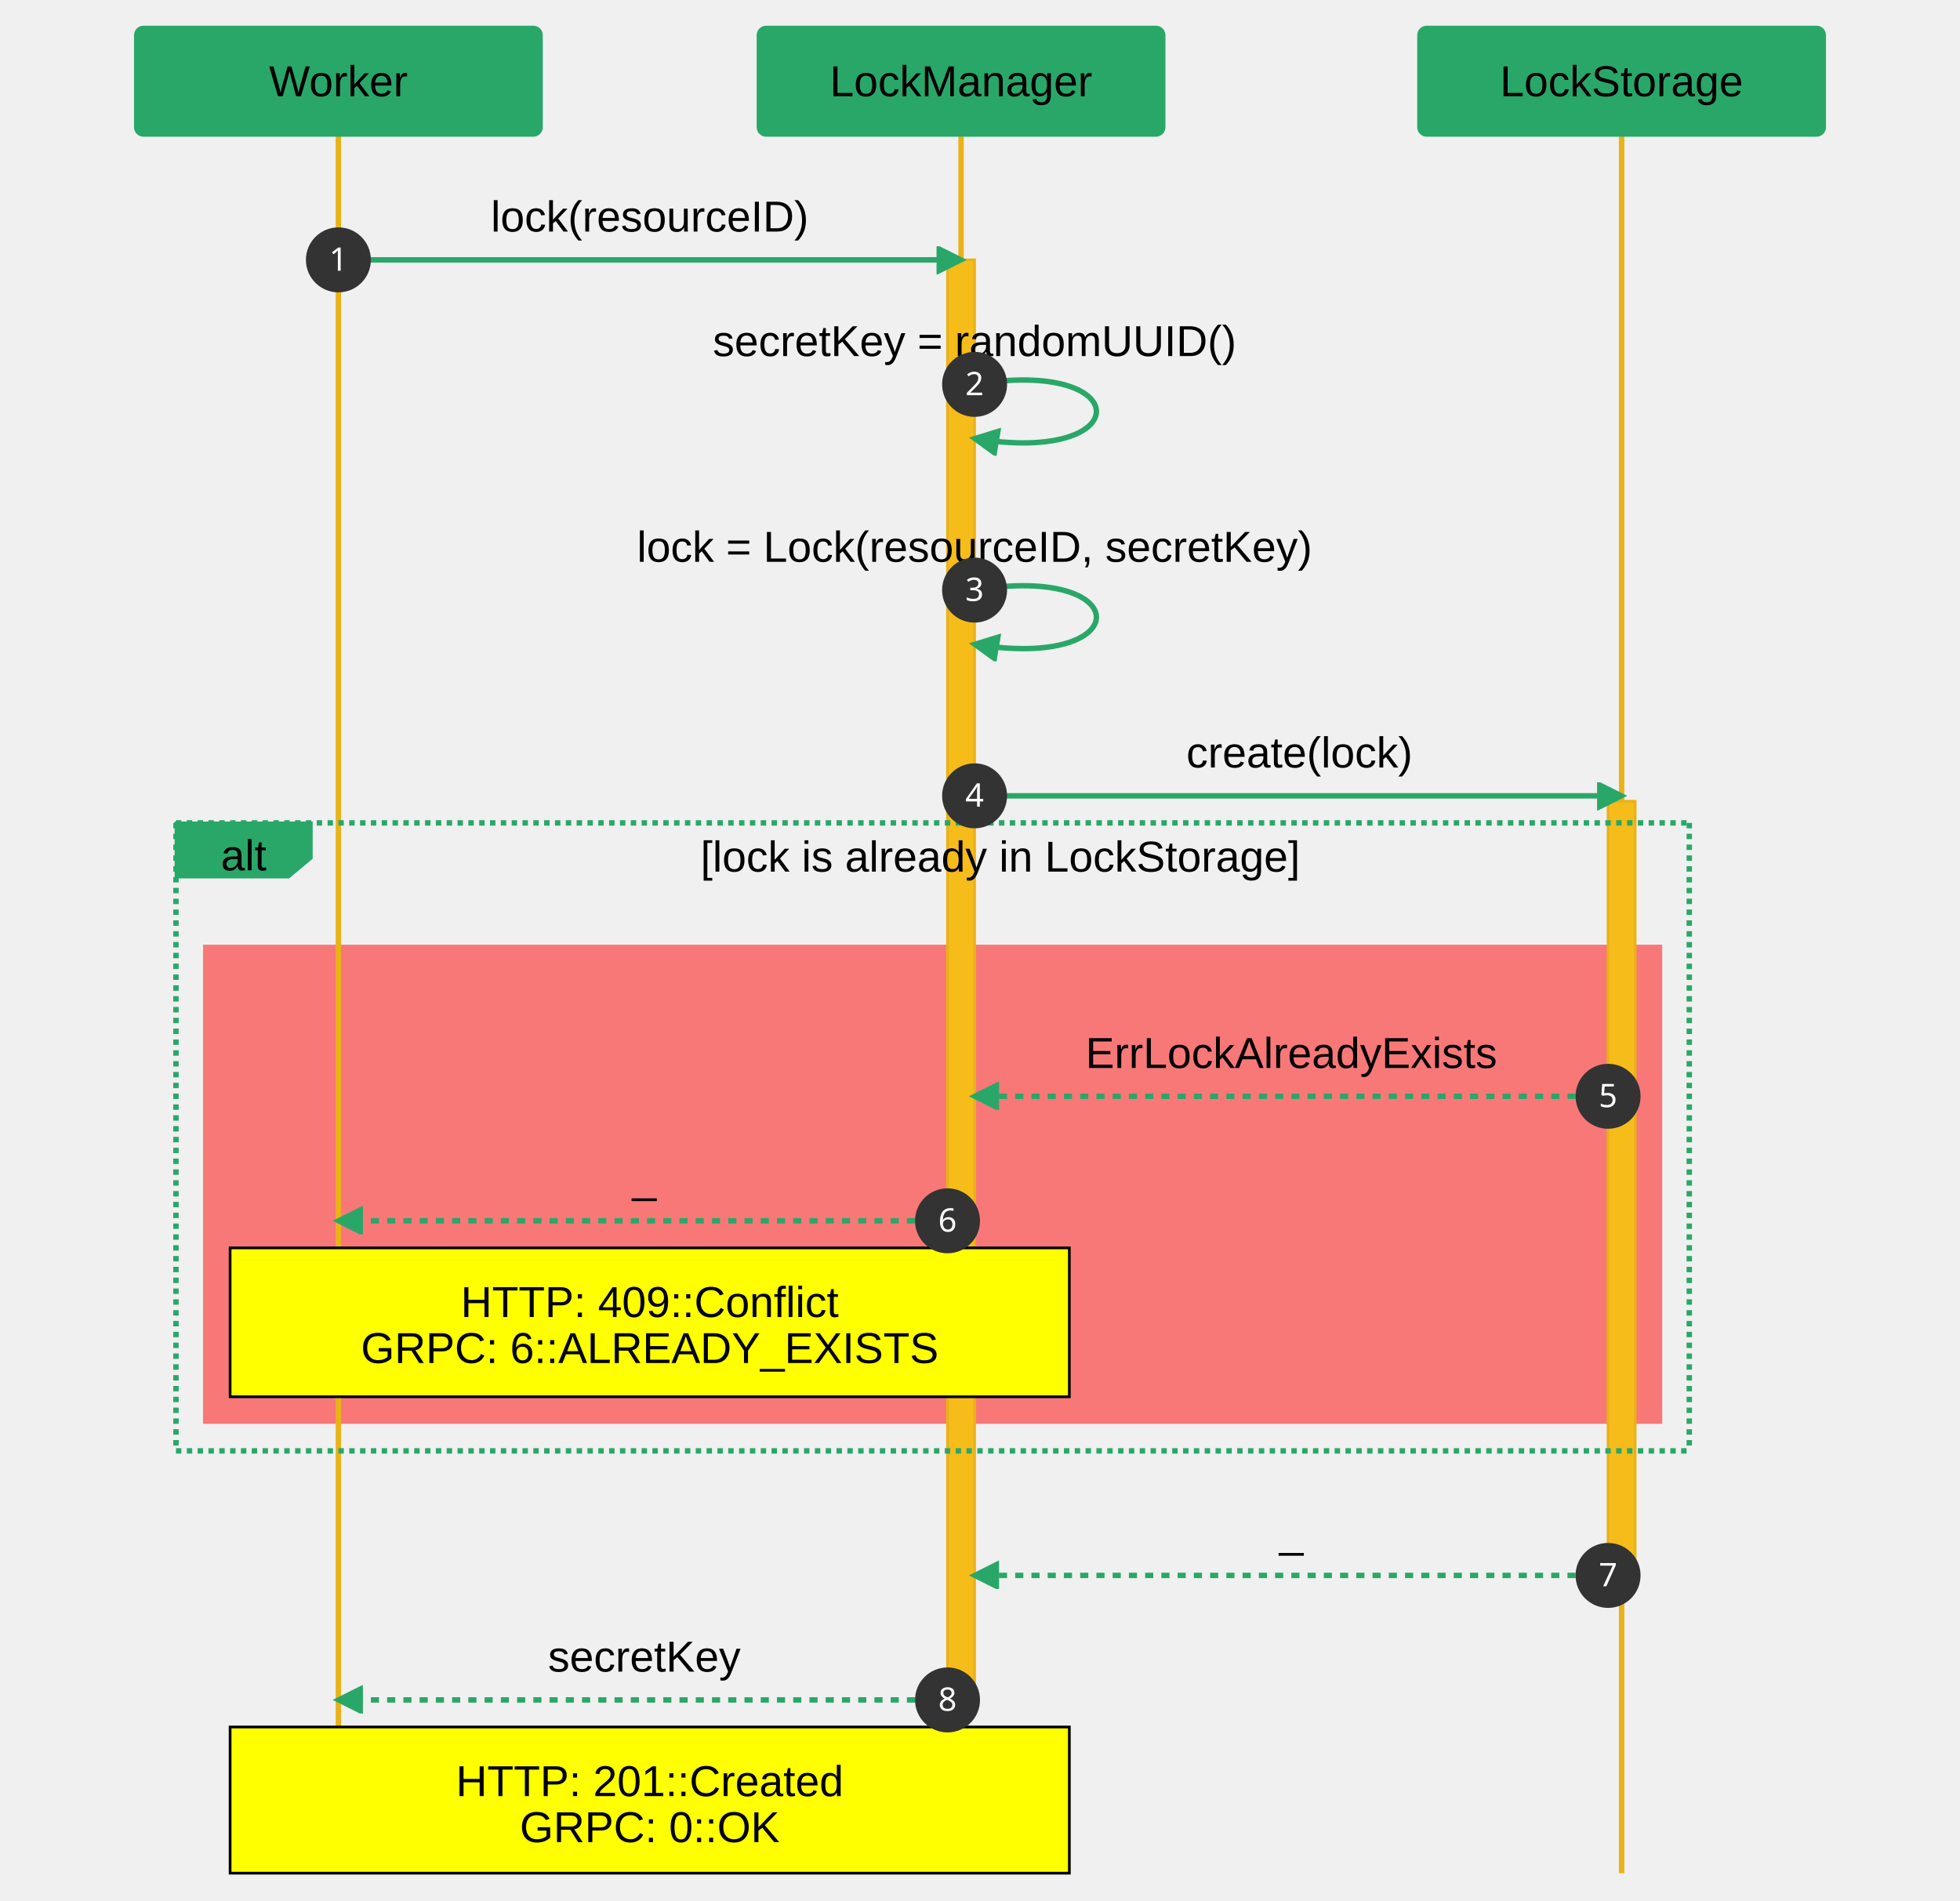
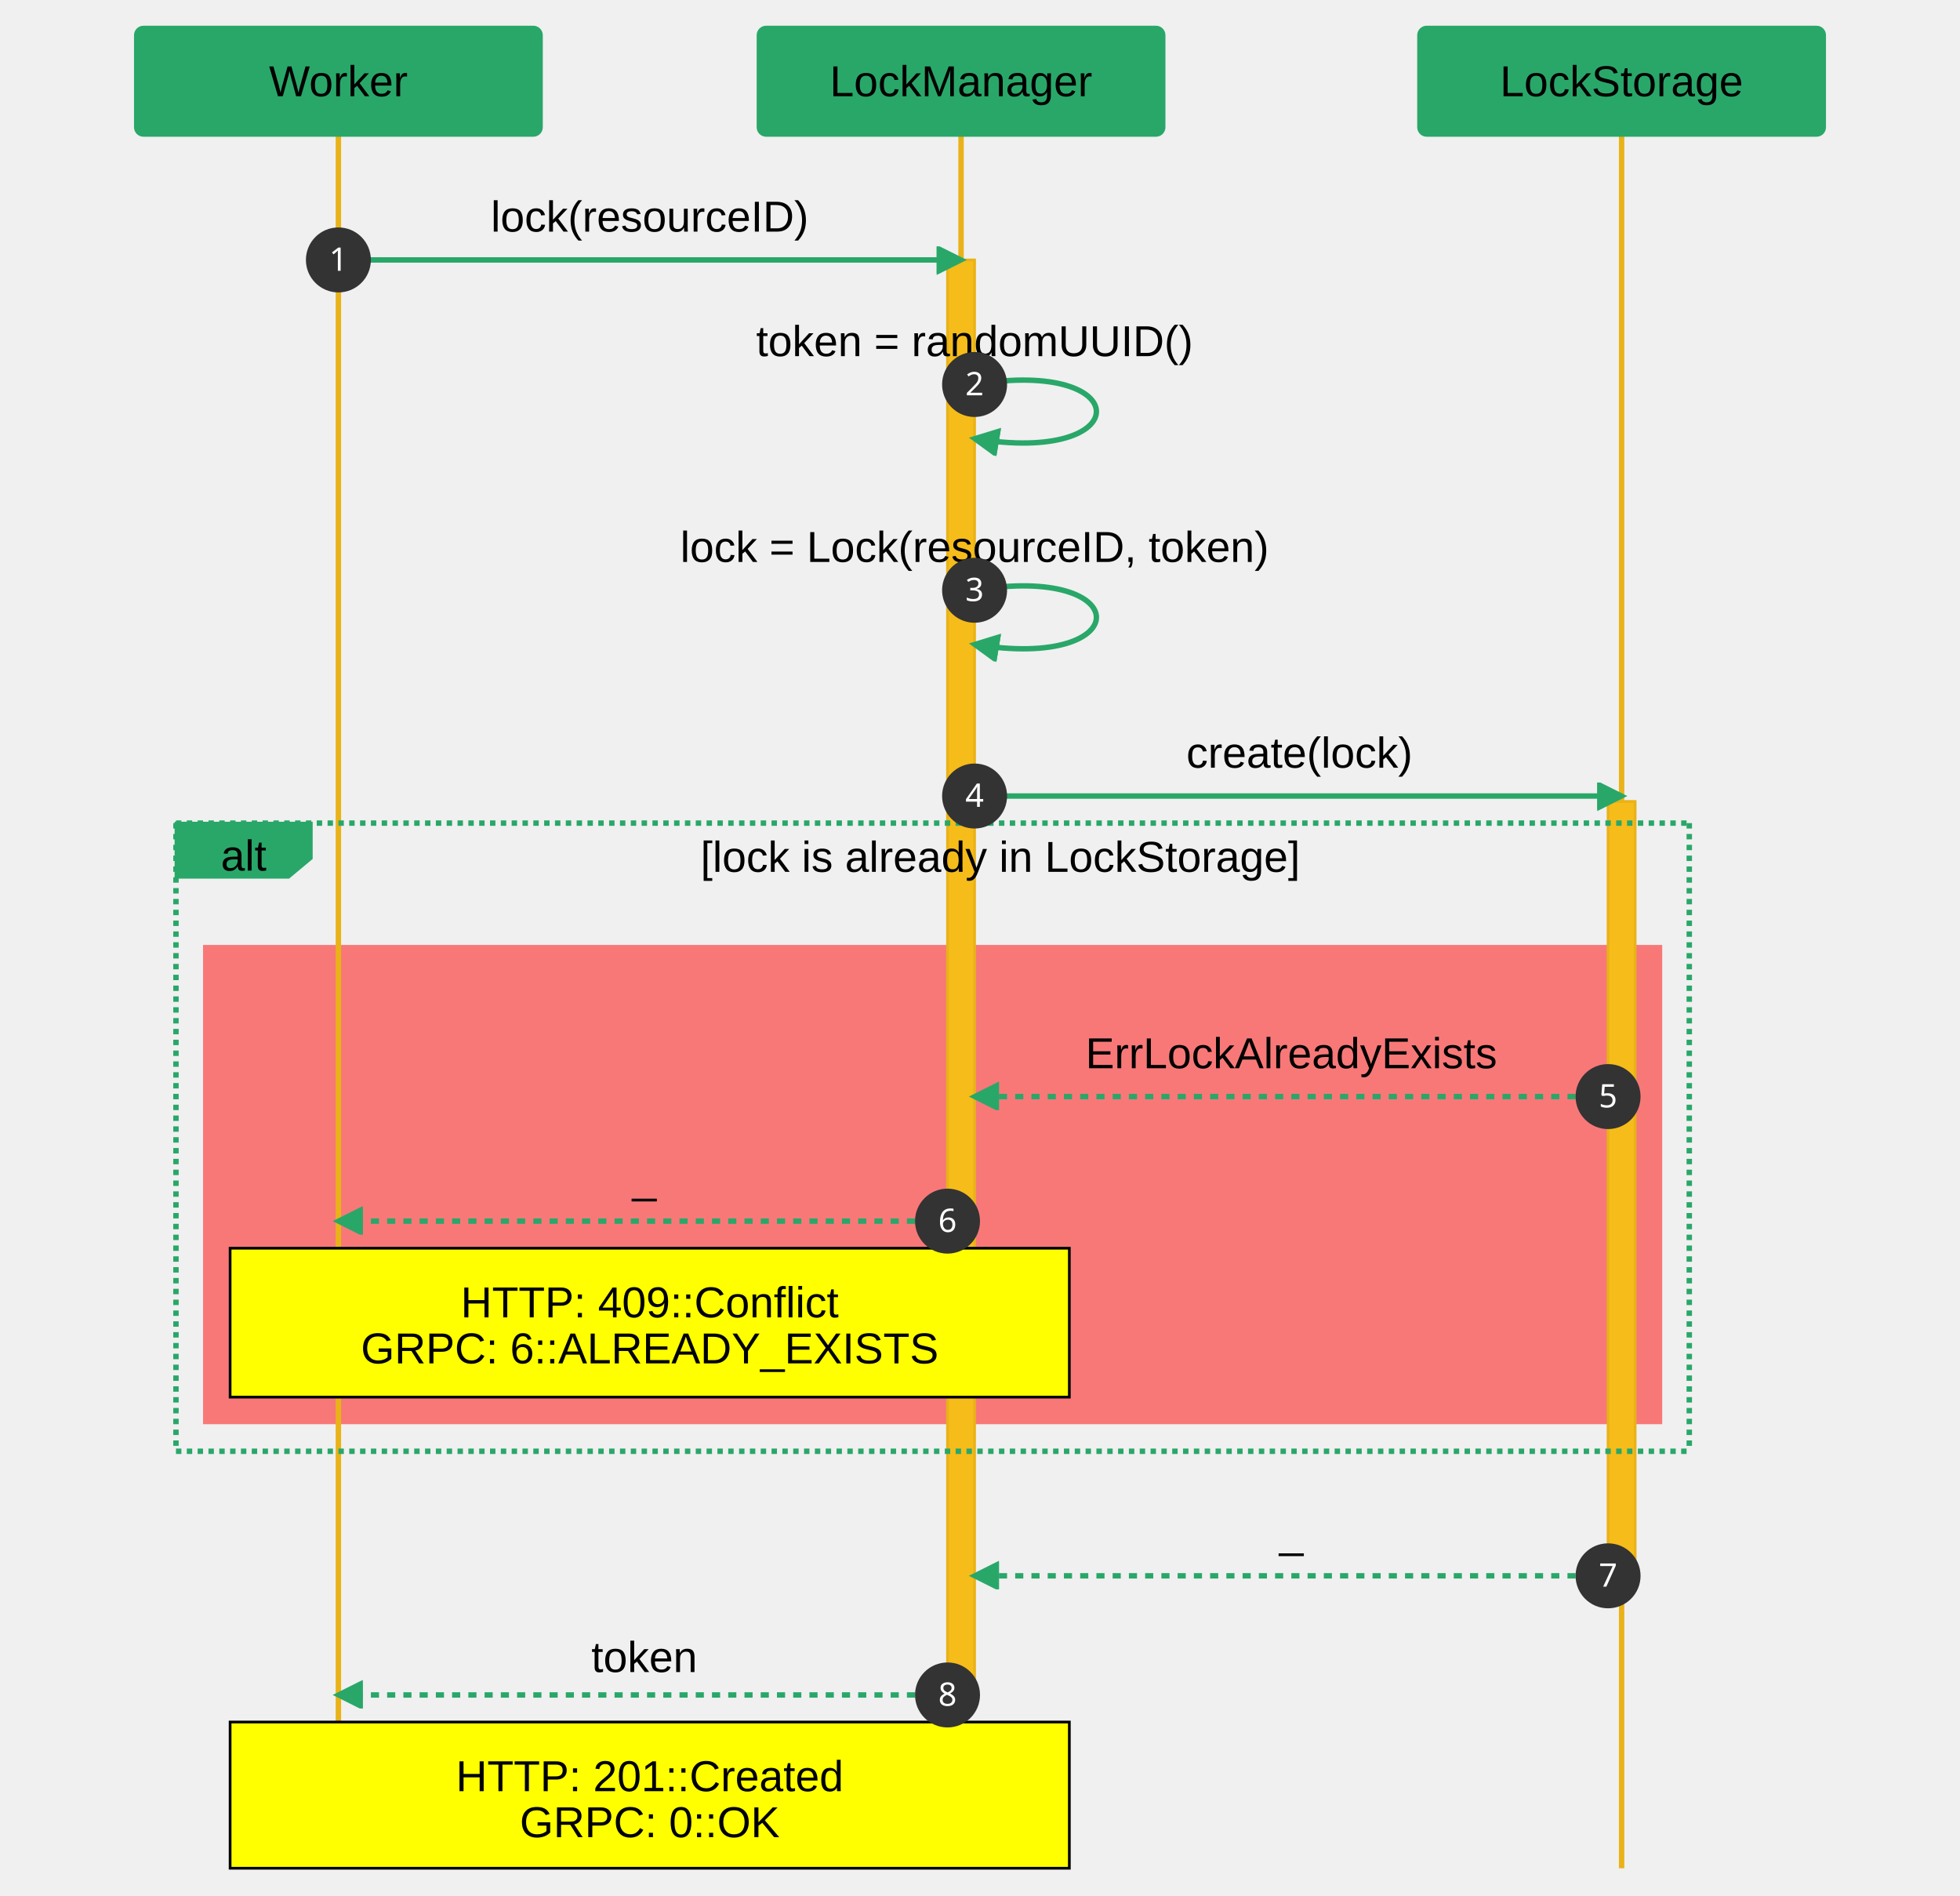
- <svg xmlns="http://www.w3.org/2000/svg" aria-roledescription="sequence" role="graphics-document document" viewBox="-50 -10 724 702" style="max-width: 724px; background-color: white;" width="100%" id="my-svg">
+ <svg xmlns="http://www.w3.org/2000/svg" aria-roledescription="sequence" role="graphics-document document" viewBox="-50 -10 724 700" style="max-width: 724px; background-color: white;" width="100%" id="my-svg">
  <rect class="rect" height="177" width="539" fill="rgba(255, 0, 0, 0.5)" y="339" x="25" />
  <style>#my-svg{font-family:"trebuchet ms",verdana,arial,sans-serif;font-size:16px;fill:#333;}#my-svg .error-icon{fill:#552222;}#my-svg .error-text{fill:#552222;stroke:#552222;}#my-svg .edge-thickness-normal{stroke-width:2px;}#my-svg .edge-thickness-thick{stroke-width:3.5px;}#my-svg .edge-pattern-solid{stroke-dasharray:0;}#my-svg .edge-pattern-dashed{stroke-dasharray:3;}#my-svg .edge-pattern-dotted{stroke-dasharray:2;}#my-svg .marker{fill:#333333;stroke:#333333;}#my-svg .marker.cross{stroke:#333333;}#my-svg svg{font-family:"trebuchet ms",verdana,arial,sans-serif;font-size:16px;}#my-svg .actor{stroke:hsl(259.626, 59.777%, 87.902%);fill:#ECECFF;}#my-svg text.actor&gt;tspan{fill:black;stroke:none;}#my-svg .actor-line{stroke:grey;}#my-svg .messageLine0{stroke-width:1.5;stroke-dasharray:none;stroke:#333;}#my-svg .messageLine1{stroke-width:1.5;stroke-dasharray:2,2;stroke:#333;}#my-svg #arrowhead path{fill:#333;stroke:#333;}#my-svg .sequenceNumber{fill:white;}#my-svg #sequencenumber{fill:#333;}#my-svg #crosshead path{fill:#333;stroke:#333;}#my-svg .messageText{fill:#333;stroke:none;}#my-svg .labelBox{stroke:hsl(259.626, 59.777%, 87.902%);fill:#ECECFF;}#my-svg .labelText,#my-svg .labelText&gt;tspan{fill:black;stroke:none;}#my-svg .loopText,#my-svg .loopText&gt;tspan{fill:black;stroke:none;}#my-svg .loopLine{stroke-width:2px;stroke-dasharray:2,2;stroke:hsl(259.626, 59.777%, 87.902%);fill:hsl(259.626, 59.777%, 87.902%);}#my-svg .note{stroke:#aaaa33;fill:#fff5ad;}#my-svg .noteText,#my-svg .noteText&gt;tspan{fill:black;stroke:none;}#my-svg .activation0{fill:#f4f4f4;stroke:#666;}#my-svg .activation1{fill:#f4f4f4;stroke:#666;}#my-svg .activation2{fill:#f4f4f4;stroke:#666;}#my-svg .actorPopupMenu{position:absolute;}#my-svg .actorPopupMenuPanel{position:absolute;fill:#ECECFF;box-shadow:0px 8px 16px 0px rgba(0,0,0,0.2);filter:drop-shadow(3px 5px 2px rgb(0 0 0 / 0.4));}#my-svg .actor-man line{stroke:hsl(259.626, 59.777%, 87.902%);fill:#ECECFF;}#my-svg .actor-man circle,#my-svg line{stroke:hsl(259.626, 59.777%, 87.902%);fill:#ECECFF;stroke-width:2px;}#my-svg :root{--mermaid-font-family:"trebuchet ms",verdana,arial,sans-serif;}</style>
  <g />
  <defs>
    <symbol height="24" width="24" id="computer">
      <path d="M2 2v13h20v-13h-20zm18 11h-16v-9h16v9zm-10.228 6l.466-1h3.524l.467 1h-4.457zm14.228 3h-24l2-6h2.104l-1.33 4h18.45l-1.297-4h2.073l2 6zm-5-10h-14v-7h14v7z" transform="scale(.5)" />
    </symbol>
  </defs>
  <defs>
    <symbol clip-rule="evenodd" fill-rule="evenodd" id="database">
      <path d="M12.258.001l.256.004.255.005.253.008.251.01.249.012.247.015.246.016.242.019.241.02.239.023.236.024.233.027.231.028.229.031.225.032.223.034.22.036.217.038.214.04.211.041.208.043.205.045.201.046.198.048.194.05.191.051.187.053.183.054.18.056.175.057.172.059.168.06.163.061.16.063.155.064.15.066.074.033.073.033.071.034.07.034.069.035.068.035.067.035.066.035.064.036.064.036.062.036.06.036.06.037.058.037.058.037.055.038.055.038.053.038.052.038.051.039.05.039.048.039.047.039.045.04.044.04.043.04.041.04.04.041.039.041.037.041.036.041.034.041.033.042.032.042.03.042.029.042.027.042.026.043.024.043.023.043.021.043.02.043.018.044.017.043.015.044.013.044.012.044.011.045.009.044.007.045.006.045.004.045.002.045.001.045v17l-.001.045-.002.045-.004.045-.006.045-.007.045-.009.044-.011.045-.012.044-.013.044-.015.044-.017.043-.018.044-.02.043-.021.043-.023.043-.024.043-.026.043-.027.042-.029.042-.03.042-.032.042-.033.042-.034.041-.036.041-.037.041-.039.041-.04.041-.041.04-.043.04-.044.04-.045.04-.047.039-.048.039-.05.039-.051.039-.052.038-.053.038-.055.038-.055.038-.058.037-.058.037-.06.037-.06.036-.062.036-.064.036-.064.036-.066.035-.067.035-.068.035-.069.035-.07.034-.071.034-.073.033-.074.033-.15.066-.155.064-.16.063-.163.061-.168.06-.172.059-.175.057-.18.056-.183.054-.187.053-.191.051-.194.05-.198.048-.201.046-.205.045-.208.043-.211.041-.214.04-.217.038-.22.036-.223.034-.225.032-.229.031-.231.028-.233.027-.236.024-.239.023-.241.02-.242.019-.246.016-.247.015-.249.012-.251.01-.253.008-.255.005-.256.004-.258.001-.258-.001-.256-.004-.255-.005-.253-.008-.251-.01-.249-.012-.247-.015-.245-.016-.243-.019-.241-.02-.238-.023-.236-.024-.234-.027-.231-.028-.228-.031-.226-.032-.223-.034-.22-.036-.217-.038-.214-.04-.211-.041-.208-.043-.204-.045-.201-.046-.198-.048-.195-.05-.19-.051-.187-.053-.184-.054-.179-.056-.176-.057-.172-.059-.167-.06-.164-.061-.159-.063-.155-.064-.151-.066-.074-.033-.072-.033-.072-.034-.07-.034-.069-.035-.068-.035-.067-.035-.066-.035-.064-.036-.063-.036-.062-.036-.061-.036-.06-.037-.058-.037-.057-.037-.056-.038-.055-.038-.053-.038-.052-.038-.051-.039-.049-.039-.049-.039-.046-.039-.046-.04-.044-.04-.043-.04-.041-.04-.04-.041-.039-.041-.037-.041-.036-.041-.034-.041-.033-.042-.032-.042-.03-.042-.029-.042-.027-.042-.026-.043-.024-.043-.023-.043-.021-.043-.02-.043-.018-.044-.017-.043-.015-.044-.013-.044-.012-.044-.011-.045-.009-.044-.007-.045-.006-.045-.004-.045-.002-.045-.001-.045v-17l.001-.045.002-.045.004-.045.006-.045.007-.045.009-.044.011-.045.012-.044.013-.044.015-.044.017-.043.018-.044.02-.043.021-.043.023-.043.024-.043.026-.043.027-.042.029-.042.03-.042.032-.042.033-.042.034-.041.036-.041.037-.041.039-.041.04-.041.041-.04.043-.04.044-.04.046-.04.046-.039.049-.039.049-.039.051-.039.052-.038.053-.038.055-.038.056-.038.057-.037.058-.037.06-.037.061-.036.062-.036.063-.036.064-.036.066-.035.067-.035.068-.035.069-.035.07-.034.072-.034.072-.033.074-.033.151-.066.155-.064.159-.063.164-.061.167-.06.172-.059.176-.057.179-.056.184-.054.187-.053.19-.051.195-.05.198-.048.201-.046.204-.045.208-.043.211-.041.214-.04.217-.038.22-.036.223-.034.226-.032.228-.031.231-.028.234-.027.236-.024.238-.023.241-.02.243-.019.245-.016.247-.015.249-.012.251-.01.253-.008.255-.005.256-.004.258-.001.258.001zm-9.258 20.499v.01l.001.021.003.021.004.022.005.021.006.022.007.022.009.023.01.022.011.023.012.023.013.023.015.023.016.024.017.023.018.024.019.024.021.024.022.025.023.024.024.025.052.049.056.05.061.051.066.051.07.051.075.051.079.052.084.052.088.052.092.052.097.052.102.051.105.052.11.052.114.051.119.051.123.051.127.05.131.05.135.05.139.048.144.049.147.047.152.047.155.047.16.045.163.045.167.043.171.043.176.041.178.041.183.039.187.039.19.037.194.035.197.035.202.033.204.031.209.03.212.029.216.027.219.025.222.024.226.021.23.02.233.018.236.016.24.015.243.012.246.01.249.008.253.005.256.004.259.001.26-.001.257-.004.254-.005.25-.008.247-.011.244-.012.241-.014.237-.016.233-.018.231-.021.226-.021.224-.024.22-.026.216-.027.212-.028.21-.031.205-.031.202-.034.198-.034.194-.036.191-.037.187-.039.183-.04.179-.04.175-.042.172-.043.168-.044.163-.045.16-.046.155-.046.152-.047.148-.048.143-.049.139-.049.136-.05.131-.05.126-.05.123-.051.118-.052.114-.051.11-.052.106-.052.101-.052.096-.052.092-.052.088-.053.083-.051.079-.052.074-.052.07-.051.065-.051.06-.051.056-.05.051-.05.023-.024.023-.025.021-.024.02-.024.019-.024.018-.024.017-.024.015-.023.014-.024.013-.023.012-.023.01-.023.01-.022.008-.022.006-.022.006-.022.004-.022.004-.021.001-.021.001-.021v-4.127l-.077.055-.08.053-.083.054-.085.053-.087.052-.09.052-.093.051-.095.05-.097.05-.1.049-.102.049-.105.048-.106.047-.109.047-.111.046-.114.045-.115.045-.118.044-.12.043-.122.042-.124.042-.126.041-.128.04-.13.04-.132.038-.134.038-.135.037-.138.037-.139.035-.142.035-.143.034-.144.033-.147.032-.148.031-.15.03-.151.03-.153.029-.154.027-.156.027-.158.026-.159.025-.161.024-.162.023-.163.022-.165.021-.166.02-.167.019-.169.018-.169.017-.171.016-.173.015-.173.014-.175.013-.175.012-.177.011-.178.01-.179.008-.179.008-.181.006-.182.005-.182.004-.184.003-.184.002h-.37l-.184-.002-.184-.003-.182-.004-.182-.005-.181-.006-.179-.008-.179-.008-.178-.01-.176-.011-.176-.012-.175-.013-.173-.014-.172-.015-.171-.016-.17-.017-.169-.018-.167-.019-.166-.02-.165-.021-.163-.022-.162-.023-.161-.024-.159-.025-.157-.026-.156-.027-.155-.027-.153-.029-.151-.03-.15-.03-.148-.031-.146-.032-.145-.033-.143-.034-.141-.035-.14-.035-.137-.037-.136-.037-.134-.038-.132-.038-.13-.04-.128-.04-.126-.041-.124-.042-.122-.042-.12-.044-.117-.043-.116-.045-.113-.045-.112-.046-.109-.047-.106-.047-.105-.048-.102-.049-.1-.049-.097-.05-.095-.05-.093-.052-.09-.051-.087-.052-.085-.053-.083-.054-.08-.054-.077-.054v4.127zm0-5.654v.011l.001.021.003.021.004.021.005.022.006.022.007.022.009.022.01.022.011.023.012.023.013.023.015.024.016.023.017.024.018.024.019.024.021.024.022.024.023.025.024.024.052.05.056.05.061.05.066.051.07.051.075.052.079.051.084.052.088.052.092.052.097.052.102.052.105.052.11.051.114.051.119.052.123.05.127.051.131.05.135.049.139.049.144.048.147.048.152.047.155.046.16.045.163.045.167.044.171.042.176.042.178.04.183.04.187.038.19.037.194.036.197.034.202.033.204.032.209.03.212.028.216.027.219.025.222.024.226.022.23.02.233.018.236.016.24.014.243.012.246.01.249.008.253.006.256.003.259.001.26-.001.257-.003.254-.006.25-.008.247-.01.244-.012.241-.015.237-.016.233-.018.231-.02.226-.022.224-.024.22-.025.216-.027.212-.029.21-.03.205-.032.202-.033.198-.035.194-.036.191-.037.187-.039.183-.039.179-.041.175-.042.172-.043.168-.044.163-.045.16-.045.155-.047.152-.047.148-.048.143-.048.139-.05.136-.049.131-.05.126-.051.123-.051.118-.051.114-.052.11-.052.106-.052.101-.052.096-.052.092-.052.088-.052.083-.052.079-.052.074-.051.07-.052.065-.051.06-.05.056-.051.051-.049.023-.025.023-.024.021-.025.02-.024.019-.024.018-.024.017-.024.015-.023.014-.023.013-.024.012-.022.01-.023.01-.023.008-.022.006-.022.006-.022.004-.021.004-.022.001-.021.001-.021v-4.139l-.077.054-.08.054-.083.054-.085.052-.087.053-.09.051-.093.051-.095.051-.097.05-.1.049-.102.049-.105.048-.106.047-.109.047-.111.046-.114.045-.115.044-.118.044-.12.044-.122.042-.124.042-.126.041-.128.04-.13.039-.132.039-.134.038-.135.037-.138.036-.139.036-.142.035-.143.033-.144.033-.147.033-.148.031-.15.03-.151.03-.153.028-.154.028-.156.027-.158.026-.159.025-.161.024-.162.023-.163.022-.165.021-.166.02-.167.019-.169.018-.169.017-.171.016-.173.015-.173.014-.175.013-.175.012-.177.011-.178.009-.179.009-.179.007-.181.007-.182.005-.182.004-.184.003-.184.002h-.37l-.184-.002-.184-.003-.182-.004-.182-.005-.181-.007-.179-.007-.179-.009-.178-.009-.176-.011-.176-.012-.175-.013-.173-.014-.172-.015-.171-.016-.17-.017-.169-.018-.167-.019-.166-.02-.165-.021-.163-.022-.162-.023-.161-.024-.159-.025-.157-.026-.156-.027-.155-.028-.153-.028-.151-.03-.15-.03-.148-.031-.146-.033-.145-.033-.143-.033-.141-.035-.14-.036-.137-.036-.136-.037-.134-.038-.132-.039-.13-.039-.128-.04-.126-.041-.124-.042-.122-.043-.12-.043-.117-.044-.116-.044-.113-.046-.112-.046-.109-.046-.106-.047-.105-.048-.102-.049-.1-.049-.097-.05-.095-.051-.093-.051-.09-.051-.087-.053-.085-.052-.083-.054-.08-.054-.077-.054v4.139zm0-5.666v.011l.001.02.003.022.004.021.005.022.006.021.007.022.009.023.01.022.011.023.012.023.013.023.015.023.016.024.017.024.018.023.019.024.021.025.022.024.023.024.024.025.052.05.056.05.061.05.066.051.07.051.075.052.079.051.084.052.088.052.092.052.097.052.102.052.105.051.11.052.114.051.119.051.123.051.127.05.131.05.135.05.139.049.144.048.147.048.152.047.155.046.16.045.163.045.167.043.171.043.176.042.178.04.183.04.187.038.19.037.194.036.197.034.202.033.204.032.209.03.212.028.216.027.219.025.222.024.226.021.23.02.233.018.236.017.24.014.243.012.246.01.249.008.253.006.256.003.259.001.26-.001.257-.003.254-.006.25-.008.247-.01.244-.013.241-.014.237-.016.233-.018.231-.02.226-.022.224-.024.22-.025.216-.027.212-.029.21-.03.205-.032.202-.033.198-.035.194-.036.191-.037.187-.039.183-.039.179-.041.175-.042.172-.043.168-.044.163-.045.16-.045.155-.047.152-.047.148-.048.143-.049.139-.049.136-.049.131-.051.126-.05.123-.051.118-.052.114-.051.11-.052.106-.052.101-.052.096-.052.092-.052.088-.052.083-.052.079-.052.074-.052.07-.051.065-.051.06-.051.056-.05.051-.049.023-.025.023-.025.021-.024.02-.024.019-.024.018-.024.017-.024.015-.023.014-.024.013-.023.012-.023.01-.022.01-.023.008-.022.006-.022.006-.022.004-.022.004-.021.001-.021.001-.021v-4.153l-.077.054-.08.054-.083.053-.085.053-.087.053-.09.051-.093.051-.095.051-.097.05-.1.049-.102.048-.105.048-.106.048-.109.046-.111.046-.114.046-.115.044-.118.044-.12.043-.122.043-.124.042-.126.041-.128.04-.13.039-.132.039-.134.038-.135.037-.138.036-.139.036-.142.034-.143.034-.144.033-.147.032-.148.032-.15.03-.151.03-.153.028-.154.028-.156.027-.158.026-.159.024-.161.024-.162.023-.163.023-.165.021-.166.02-.167.019-.169.018-.169.017-.171.016-.173.015-.173.014-.175.013-.175.012-.177.01-.178.01-.179.009-.179.007-.181.006-.182.006-.182.004-.184.003-.184.001-.185.001-.185-.001-.184-.001-.184-.003-.182-.004-.182-.006-.181-.006-.179-.007-.179-.009-.178-.01-.176-.01-.176-.012-.175-.013-.173-.014-.172-.015-.171-.016-.17-.017-.169-.018-.167-.019-.166-.02-.165-.021-.163-.023-.162-.023-.161-.024-.159-.024-.157-.026-.156-.027-.155-.028-.153-.028-.151-.03-.15-.03-.148-.032-.146-.032-.145-.033-.143-.034-.141-.034-.14-.036-.137-.036-.136-.037-.134-.038-.132-.039-.13-.039-.128-.041-.126-.041-.124-.041-.122-.043-.12-.043-.117-.044-.116-.044-.113-.046-.112-.046-.109-.046-.106-.048-.105-.048-.102-.048-.1-.05-.097-.049-.095-.051-.093-.051-.09-.052-.087-.052-.085-.053-.083-.053-.08-.054-.077-.054v4.153zm8.74-8.179l-.257.004-.254.005-.25.008-.247.011-.244.012-.241.014-.237.016-.233.018-.231.021-.226.022-.224.023-.22.026-.216.027-.212.028-.21.031-.205.032-.202.033-.198.034-.194.036-.191.038-.187.038-.183.04-.179.041-.175.042-.172.043-.168.043-.163.045-.16.046-.155.046-.152.048-.148.048-.143.048-.139.049-.136.05-.131.05-.126.051-.123.051-.118.051-.114.052-.11.052-.106.052-.101.052-.096.052-.092.052-.088.052-.083.052-.079.052-.074.051-.07.052-.065.051-.06.05-.056.05-.051.05-.023.025-.023.024-.021.024-.02.025-.019.024-.018.024-.017.023-.015.024-.014.023-.013.023-.012.023-.01.023-.01.022-.008.022-.006.023-.006.021-.004.022-.004.021-.001.021-.001.021.001.021.001.021.004.021.004.022.006.021.006.023.008.022.01.022.01.023.012.023.013.023.014.023.015.024.017.023.018.024.019.024.02.025.021.024.023.024.023.025.051.05.056.05.06.05.065.051.07.052.074.051.079.052.083.052.088.052.092.052.096.052.101.052.106.052.11.052.114.052.118.051.123.051.126.051.131.05.136.05.139.049.143.048.148.048.152.048.155.046.16.046.163.045.168.043.172.043.175.042.179.041.183.04.187.038.191.038.194.036.198.034.202.033.205.032.21.031.212.028.216.027.22.026.224.023.226.022.231.021.233.018.237.016.241.014.244.012.247.011.25.008.254.005.257.004.26.001.26-.001.257-.004.254-.005.25-.008.247-.011.244-.012.241-.014.237-.016.233-.018.231-.021.226-.022.224-.023.22-.026.216-.027.212-.028.21-.031.205-.032.202-.033.198-.034.194-.036.191-.038.187-.038.183-.04.179-.041.175-.042.172-.043.168-.043.163-.045.16-.046.155-.046.152-.048.148-.048.143-.048.139-.049.136-.05.131-.05.126-.051.123-.051.118-.051.114-.052.11-.052.106-.052.101-.052.096-.052.092-.052.088-.052.083-.052.079-.052.074-.051.07-.052.065-.051.06-.05.056-.05.051-.05.023-.025.023-.024.021-.024.02-.025.019-.024.018-.024.017-.023.015-.024.014-.023.013-.023.012-.023.01-.023.01-.022.008-.022.006-.023.006-.021.004-.022.004-.021.001-.021.001-.021-.001-.021-.001-.021-.004-.021-.004-.022-.006-.021-.006-.023-.008-.022-.01-.022-.01-.023-.012-.023-.013-.023-.014-.023-.015-.024-.017-.023-.018-.024-.019-.024-.02-.025-.021-.024-.023-.024-.023-.025-.051-.05-.056-.05-.06-.05-.065-.051-.07-.052-.074-.051-.079-.052-.083-.052-.088-.052-.092-.052-.096-.052-.101-.052-.106-.052-.11-.052-.114-.052-.118-.051-.123-.051-.126-.051-.131-.05-.136-.05-.139-.049-.143-.048-.148-.048-.152-.048-.155-.046-.16-.046-.163-.045-.168-.043-.172-.043-.175-.042-.179-.041-.183-.04-.187-.038-.191-.038-.194-.036-.198-.034-.202-.033-.205-.032-.21-.031-.212-.028-.216-.027-.22-.026-.224-.023-.226-.022-.231-.021-.233-.018-.237-.016-.241-.014-.244-.012-.247-.011-.25-.008-.254-.005-.257-.004-.26-.001-.26.001z" transform="scale(.5)" />
    </symbol>
  </defs>
  <defs>
    <symbol height="24" width="24" id="clock">
      <path d="M12 2c5.514 0 10 4.486 10 10s-4.486 10-10 10-10-4.486-10-10 4.486-10 10-10zm0-2c-6.627 0-12 5.373-12 12s5.373 12 12 12 12-5.373 12-12-5.373-12-12-12zm5.848 12.459c.202.038.202.333.001.372-1.907.361-6.045 1.111-6.547 1.111-.719 0-1.301-.582-1.301-1.301 0-.512.77-5.447 1.125-7.445.034-.192.312-.181.343.014l.985 6.238 5.394 1.011z" transform="scale(.5)" />
    </symbol>
  </defs>
  <g>
-     <line stroke="#999" stroke-width="0.5px" class="actor-line" y2="682" x2="75" y1="5" x1="75" id="actor0" />
+     <line stroke="#999" stroke-width="0.5px" class="actor-line" y2="680" x2="75" y1="5" x1="75" id="actor0" />
    <g id="root-0">
      <rect class="actor" ry="3" rx="3" height="40" width="150" stroke="#666" fill="#eaeaea" y="0" x="0" />
      <text style="text-anchor: middle; font-size: 16px; font-weight: 400;" class="actor" alignment-baseline="central" dominant-baseline="central" y="20" x="75">
        <tspan dy="0" x="75">Worker</tspan>
      </text>
    </g>
  </g>
  <g>
-     <line stroke="#999" stroke-width="0.5px" class="actor-line" y2="682" x2="305" y1="5" x1="305" id="actor1" />
+     <line stroke="#999" stroke-width="0.5px" class="actor-line" y2="680" x2="305" y1="5" x1="305" id="actor1" />
    <g id="root-1">
      <rect class="actor" ry="3" rx="3" height="40" width="150" stroke="#666" fill="#eaeaea" y="0" x="230" />
      <text style="text-anchor: middle; font-size: 16px; font-weight: 400;" class="actor" alignment-baseline="central" dominant-baseline="central" y="20" x="305">
        <tspan dy="0" x="305">LockManager</tspan>
      </text>
    </g>
  </g>
  <g>
-     <line stroke="#999" stroke-width="0.5px" class="actor-line" y2="682" x2="549" y1="5" x1="549" id="actor2" />
+     <line stroke="#999" stroke-width="0.5px" class="actor-line" y2="680" x2="549" y1="5" x1="549" id="actor2" />
    <g id="root-2">
      <rect class="actor" ry="3" rx="3" height="40" width="150" stroke="#666" fill="#eaeaea" y="0" x="474" />
      <text style="text-anchor: middle; font-size: 16px; font-weight: 400;" class="actor" alignment-baseline="central" dominant-baseline="central" y="20" x="549">
        <tspan dy="0" x="549">LockStorage</tspan>
      </text>
    </g>
  </g>
  <defs>
    <marker orient="auto" markerHeight="12" markerWidth="12" markerUnits="userSpaceOnUse" refY="5" refX="9" id="arrowhead">
      <path d="M 0 0 L 10 5 L 0 10 z" />
    </marker>
  </defs>
  <defs>
    <marker refY="5" refX="4" orient="auto" markerHeight="8" markerWidth="15" id="crosshead">
      <path style="stroke-dasharray: 0, 0;" d="M 1,2 L 6,7 M 6,2 L 1,7" stroke-width="1pt" stroke="#000000" fill="none" />
    </marker>
  </defs>
  <defs>
    <marker orient="auto" markerHeight="28" markerWidth="20" refY="7" refX="18" id="filled-head">
      <path d="M 18,7 L9,13 L14,7 L9,1 Z" />
    </marker>
  </defs>
  <defs>
    <marker orient="auto" markerHeight="40" markerWidth="60" refY="15" refX="15" id="sequencenumber">
      <circle r="6" cy="15" cx="15" />
    </marker>
  </defs>
  <g>
-     <rect class="activation0" ry="0" rx="0" height="532" width="10" stroke="#666" fill="#EDF2AE" y="86" x="300" />
+     <rect class="activation0" ry="0" rx="0" height="530" width="10" stroke="#666" fill="#EDF2AE" y="86" x="300" />
  </g>
  <g>
    <rect class="activation0" ry="0" rx="0" height="286" width="10" stroke="#666" fill="#EDF2AE" y="286" x="544" />
  </g>
  <g>
    <rect class="note" ry="0" rx="0" height="55" width="310" stroke="#666" fill="#EDF2AE" y="451" x="35" />
    <text style="font-size: 16px; font-weight: 400;" dy="1em" class="noteText" alignment-baseline="middle" dominant-baseline="middle" text-anchor="middle" y="456" x="190">
      <tspan x="190">HTTP: 409::Conflict</tspan>
    </text>
    <text style="font-size: 16px; font-weight: 400;" dy="1em" class="noteText" alignment-baseline="middle" dominant-baseline="middle" text-anchor="middle" y="473" x="190">
      <tspan x="190">GRPC: 6::ALREADY_EXISTS</tspan>
    </text>
  </g>
  <g>
    <line class="loopLine" y2="294" x2="574" y1="294" x1="15" />
    <line class="loopLine" y2="526" x2="574" y1="294" x1="574" />
    <line class="loopLine" y2="526" x2="574" y1="526" x1="15" />
    <line class="loopLine" y2="526" x2="15" y1="294" x1="15" />
    <polygon class="labelBox" points="15,294 65,294 65,307 56.6,314 15,314" />
    <text style="font-size: 16px; font-weight: 400;" class="labelText" alignment-baseline="middle" dominant-baseline="middle" text-anchor="middle" y="307" x="40">alt</text>
    <text style="font-size: 16px; font-weight: 400;" class="loopText" text-anchor="middle" y="312" x="319.5">
      <tspan x="319.5">[lock is already in LockStorage]</tspan>
    </text>
  </g>
  <g>
-     <rect class="note" ry="0" rx="0" height="54" width="310" stroke="#666" fill="#EDF2AE" y="628" x="35" />
-     <text style="font-size: 16px; font-weight: 400;" dy="1em" class="noteText" alignment-baseline="middle" dominant-baseline="middle" text-anchor="middle" y="633" x="190">
+     <rect class="note" ry="0" rx="0" height="54" width="310" stroke="#666" fill="#EDF2AE" y="626" x="35" />
+     <text style="font-size: 16px; font-weight: 400;" dy="1em" class="noteText" alignment-baseline="middle" dominant-baseline="middle" text-anchor="middle" y="631" x="190">
      <tspan x="190">HTTP: 201::Created</tspan>
    </text>
-     <text style="font-size: 16px; font-weight: 400;" dy="1em" class="noteText" alignment-baseline="middle" dominant-baseline="middle" text-anchor="middle" y="650" x="190">
+     <text style="font-size: 16px; font-weight: 400;" dy="1em" class="noteText" alignment-baseline="middle" dominant-baseline="middle" text-anchor="middle" y="648" x="190">
      <tspan x="190">GRPC: 0::OK</tspan>
    </text>
  </g>
  <text style="font-size: 16px; font-weight: 400;" dy="1em" class="messageText" alignment-baseline="middle" dominant-baseline="middle" text-anchor="middle" y="55" x="190">lock(resourceID)</text>
  <line style="fill: none;" marker-start="url(#sequencenumber)" marker-end="url(#arrowhead)" stroke="none" stroke-width="2" class="messageLine0" y2="86" x2="305" y1="86" x1="75" />
  <text class="sequenceNumber" text-anchor="middle" font-size="12px" font-family="sans-serif" y="90" x="75">1</text>
-   <text style="font-size: 16px; font-weight: 400;" dy="1em" class="messageText" alignment-baseline="middle" dominant-baseline="middle" text-anchor="middle" y="101" x="310">secretKey = randomUUID()</text>
+   <text style="font-size: 16px; font-weight: 400;" dy="1em" class="messageText" alignment-baseline="middle" dominant-baseline="middle" text-anchor="middle" y="101" x="310">token = randomUUID()</text>
  <path style="fill: none;" marker-start="url(#sequencenumber)" marker-end="url(#arrowhead)" stroke="none" stroke-width="2" class="messageLine0" d="M 310,132 C 370,122 370,162 310,152" />
  <text class="sequenceNumber" text-anchor="middle" font-size="12px" font-family="sans-serif" y="136" x="310">2</text>
-   <text style="font-size: 16px; font-weight: 400;" dy="1em" class="messageText" alignment-baseline="middle" dominant-baseline="middle" text-anchor="middle" y="177" x="310">lock = Lock(resourceID, secretKey)</text>
+   <text style="font-size: 16px; font-weight: 400;" dy="1em" class="messageText" alignment-baseline="middle" dominant-baseline="middle" text-anchor="middle" y="177" x="310">lock = Lock(resourceID, token)</text>
  <path style="fill: none;" marker-start="url(#sequencenumber)" marker-end="url(#arrowhead)" stroke="none" stroke-width="2" class="messageLine0" d="M 310,208 C 370,198 370,238 310,228" />
  <text class="sequenceNumber" text-anchor="middle" font-size="12px" font-family="sans-serif" y="212" x="310">3</text>
  <text style="font-size: 16px; font-weight: 400;" dy="1em" class="messageText" alignment-baseline="middle" dominant-baseline="middle" text-anchor="middle" y="253" x="430">create(lock)</text>
  <line style="fill: none;" marker-start="url(#sequencenumber)" marker-end="url(#arrowhead)" stroke="none" stroke-width="2" class="messageLine0" y2="284" x2="549" y1="284" x1="310" />
  <text class="sequenceNumber" text-anchor="middle" font-size="12px" font-family="sans-serif" y="288" x="310">4</text>
  <text style="font-size: 16px; font-weight: 400;" dy="1em" class="messageText" alignment-baseline="middle" dominant-baseline="middle" text-anchor="middle" y="364" x="427">ErrLockAlreadyExists</text>
  <line style="stroke-dasharray: 3, 3; fill: none;" marker-start="url(#sequencenumber)" marker-end="url(#arrowhead)" stroke="none" stroke-width="2" class="messageLine1" y2="395" x2="310" y1="395" x1="544" />
  <text class="sequenceNumber" text-anchor="middle" font-size="12px" font-family="sans-serif" y="399" x="544">5</text>
  <text style="font-size: 16px; font-weight: 400;" dy="1em" class="messageText" alignment-baseline="middle" dominant-baseline="middle" text-anchor="middle" y="410" x="188">_</text>
  <line style="stroke-dasharray: 3, 3; fill: none;" marker-start="url(#sequencenumber)" marker-end="url(#arrowhead)" stroke="none" stroke-width="2" class="messageLine1" y2="441" x2="75" y1="441" x1="300" />
  <text class="sequenceNumber" text-anchor="middle" font-size="12px" font-family="sans-serif" y="445" x="300">6</text>
  <text style="font-size: 16px; font-weight: 400;" dy="1em" class="messageText" alignment-baseline="middle" dominant-baseline="middle" text-anchor="middle" y="541" x="427">_</text>
  <line style="stroke-dasharray: 3, 3; fill: none;" marker-start="url(#sequencenumber)" marker-end="url(#arrowhead)" stroke="none" stroke-width="2" class="messageLine1" y2="572" x2="310" y1="572" x1="544" />
  <text class="sequenceNumber" text-anchor="middle" font-size="12px" font-family="sans-serif" y="576" x="544">7</text>
-   <text style="font-size: 16px; font-weight: 400;" dy="1em" class="messageText" alignment-baseline="middle" dominant-baseline="middle" text-anchor="middle" y="587" x="188">secretKey</text>
-   <line style="stroke-dasharray: 3, 3; fill: none;" marker-start="url(#sequencenumber)" marker-end="url(#arrowhead)" stroke="none" stroke-width="2" class="messageLine1" y2="618" x2="75" y1="618" x1="300" />
-   <text class="sequenceNumber" text-anchor="middle" font-size="12px" font-family="sans-serif" y="622" x="300">8</text>
+   <text style="font-size: 16px; font-weight: 400;" dy="1em" class="messageText" alignment-baseline="middle" dominant-baseline="middle" text-anchor="middle" y="587" x="188">token</text>
+   <line style="stroke-dasharray: 3, 3; fill: none;" marker-start="url(#sequencenumber)" marker-end="url(#arrowhead)" stroke="none" stroke-width="2" class="messageLine1" y2="616" x2="75" y1="616" x1="300" />
+   <text class="sequenceNumber" text-anchor="middle" font-size="12px" font-family="sans-serif" y="620" x="300">8</text>
  <style>* {
    background: #ffffff !important;
}

.actor-line {
    stroke: #e9b218 !important;
    fill: #f6bc1a !important;
}

.actor-man line {
    stroke: #e9b218 !important;
    fill: #f6bc1a !important;
}

.actor {
    stroke: #29a769 !important;
    fill: #29a769 !important;
}

#arrowhead path {
    stroke: #29a769 !important;
    fill: #29a769 !important;
}

.activation0 {
    stroke: #e9b218 !important;
    fill: #f6bc1a !important;
}

.messageLine0 {
    marker-end: 'url(#arrowhead)' !important;
    stroke-dasharray: '2 2' !important;
    stroke-width: 2 !important;
    stroke: #29a769 !important;
}

.marker {
    stroke: #29a769 !important;
    fill: #29a769 !important;
}

.messageLine1 {
    stroke-dasharray: '2 2' !important;
    stroke-width: 2 !important;
    stroke: #29a769 !important;
}

.messageText {
    font-size: 16px !important;
    fill: #000000 !important;
}

.labelBox {
    stroke: #29a769 !important;
    fill: #29a769 !important;
}

line {
    stroke: #e9b218 !important;
    fill: #f6bc1a !important;
}

.loopLine {
    stroke: #29a769 !important;
}

.note {
    stroke: #000000 !important;
    fill: #ffff00 !important;
}

.noteText {
    font-size: 16px !important;
    fill: #000000 !important;
    stroke: none !important;
}
</style>
</svg>
